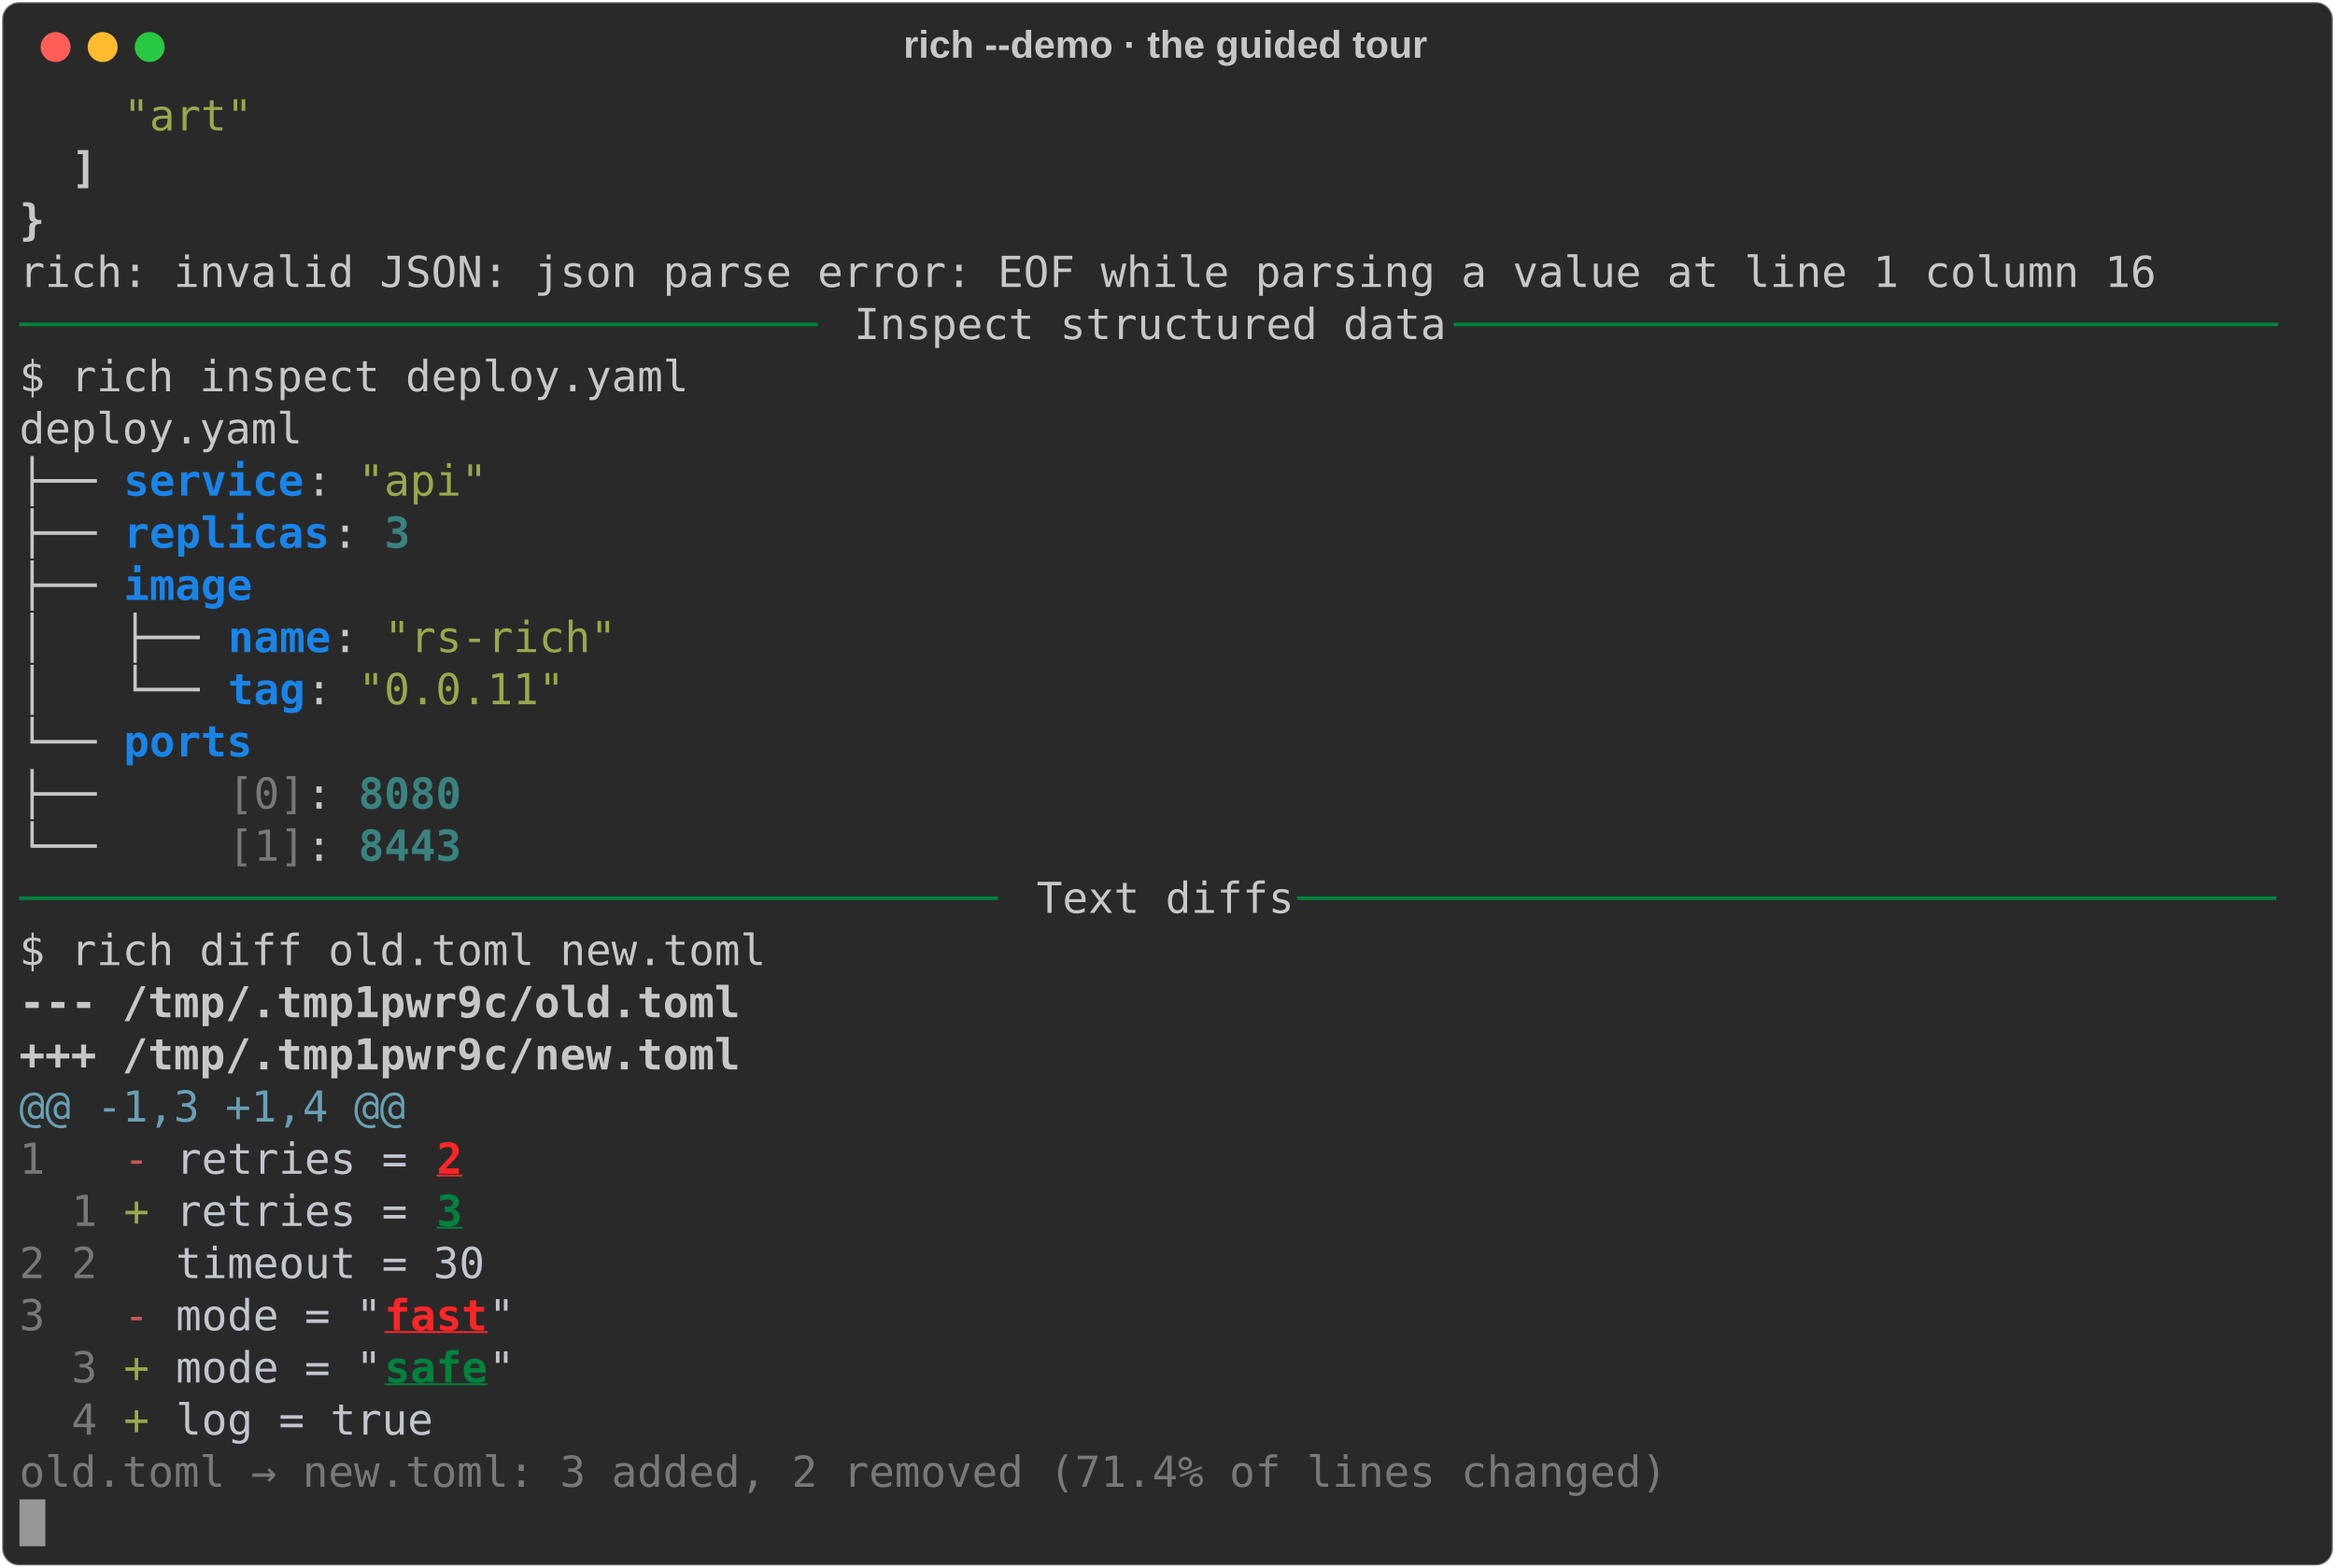
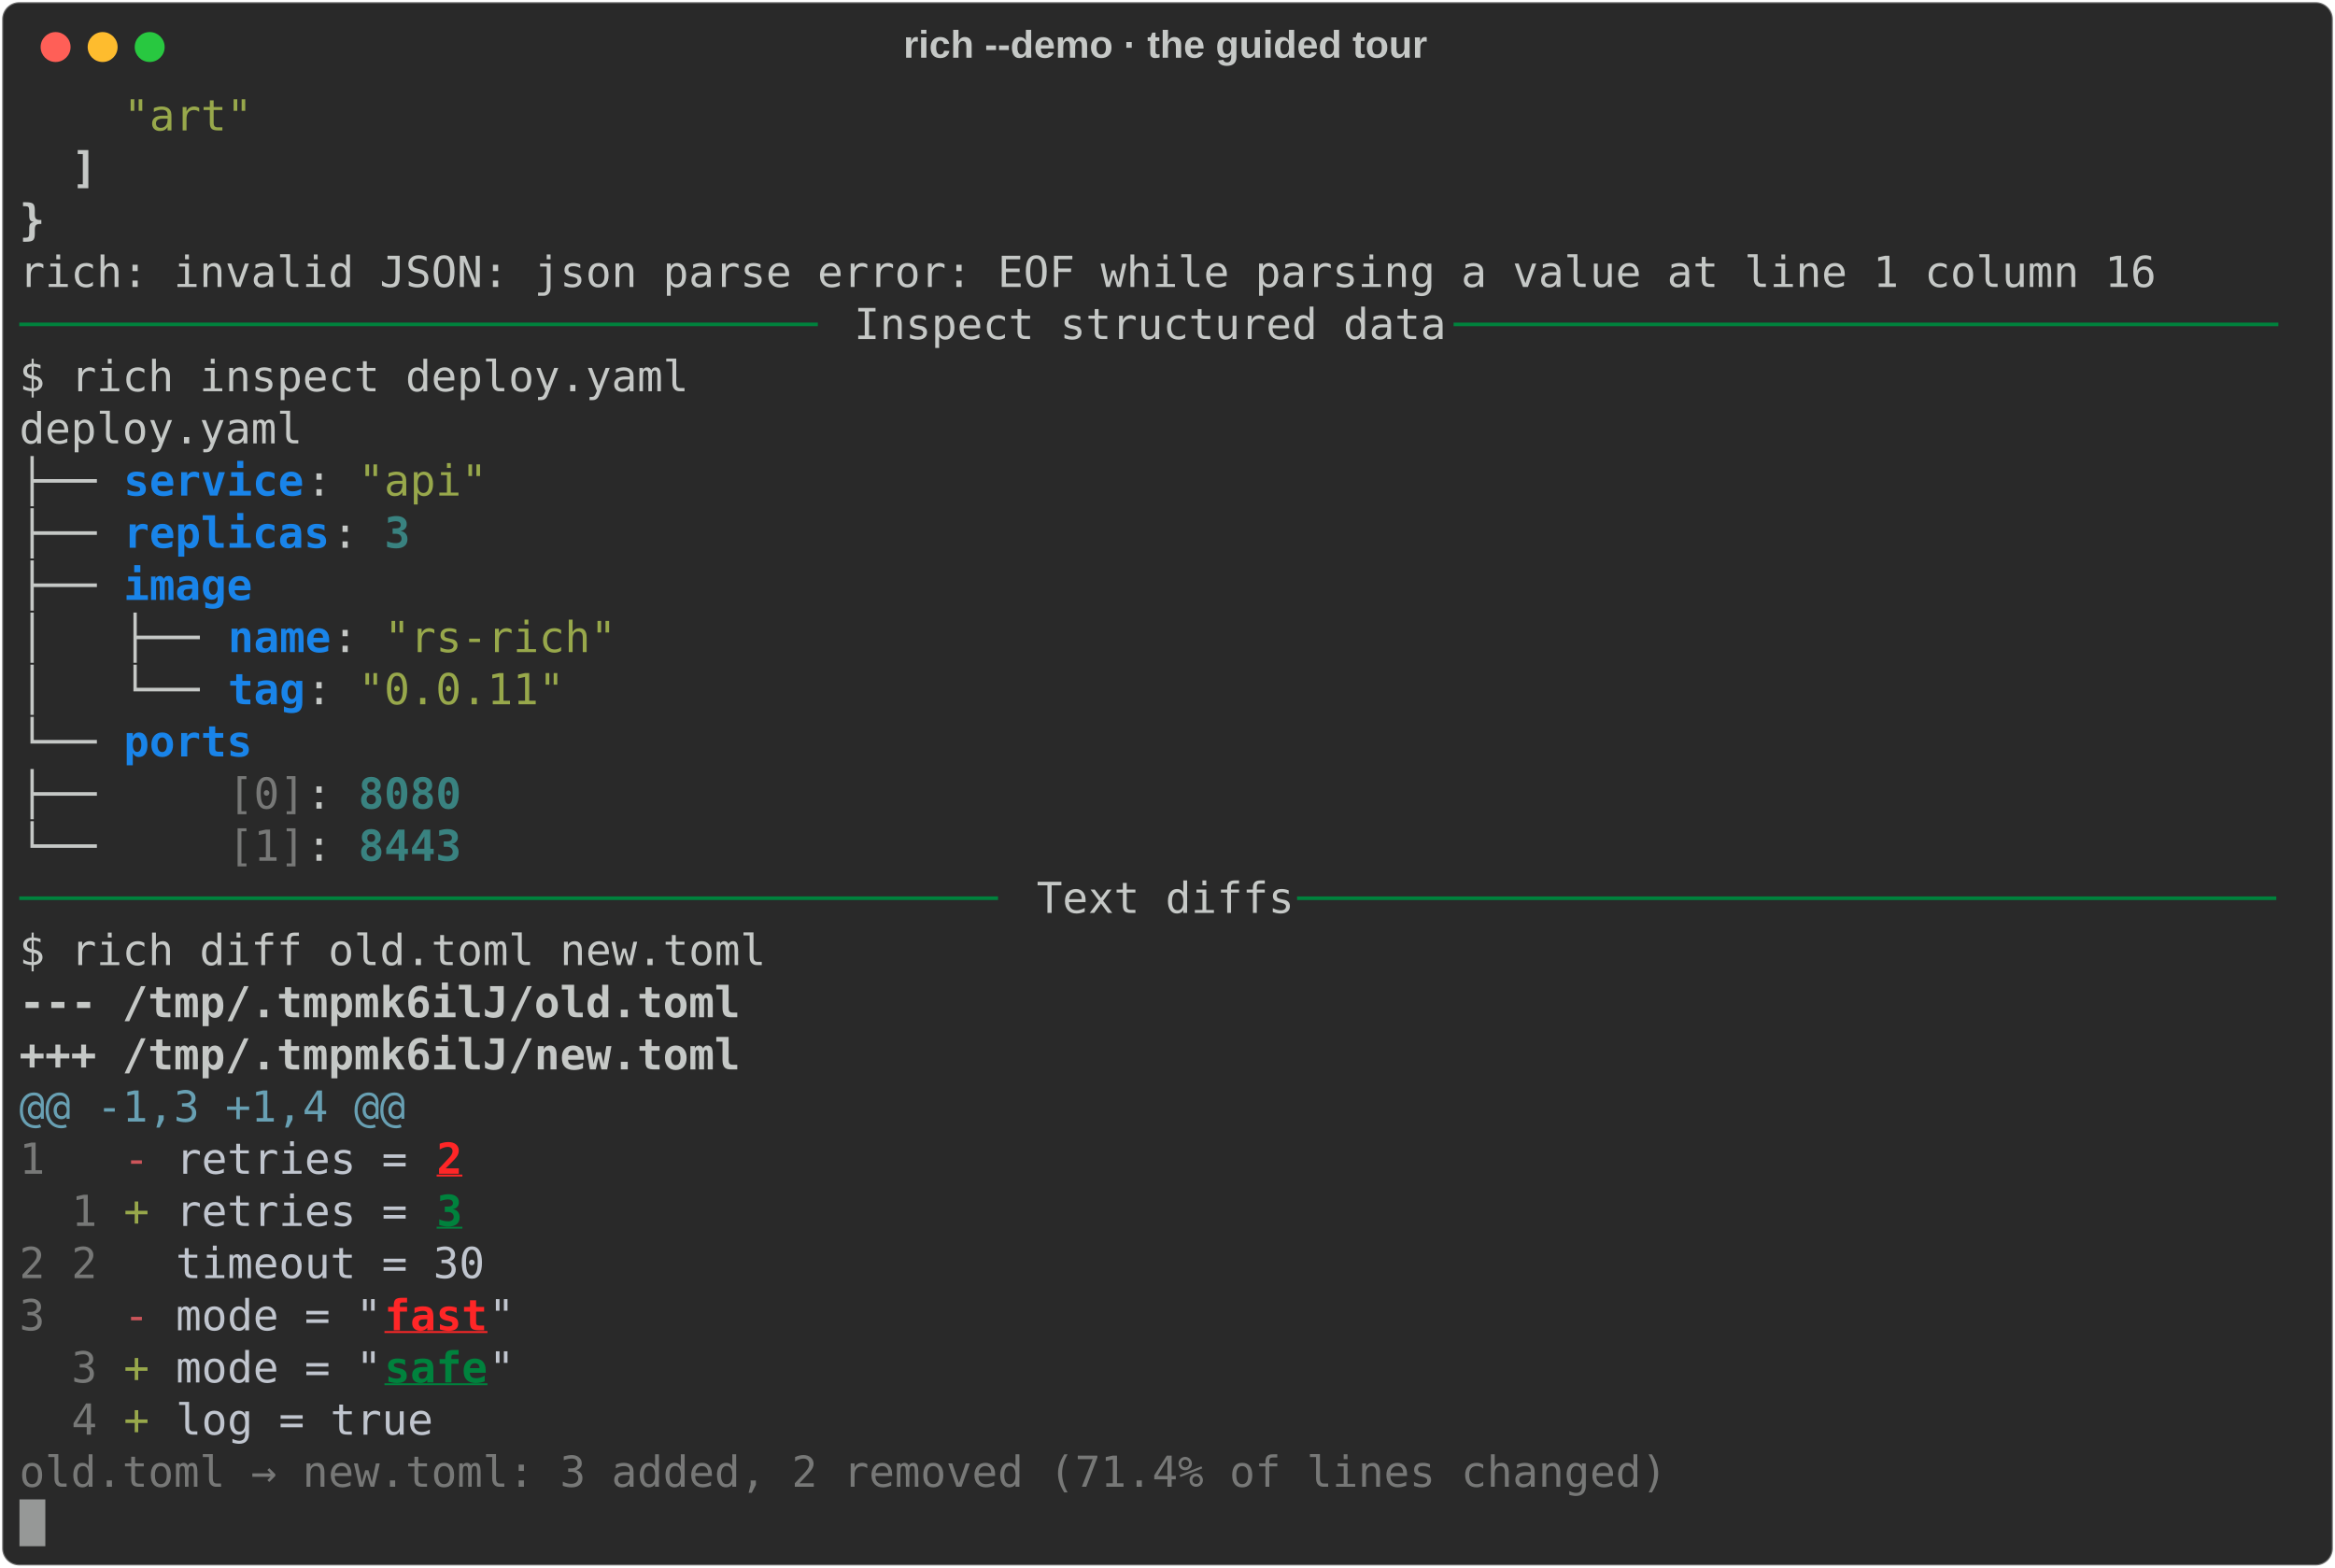
<svg xmlns="http://www.w3.org/2000/svg" class="rich-terminal" viewBox="0 0 1092 733.2">
  <style>

    @font-face {
        font-family: "Fira Code";
        src: local("FiraCode-Regular"),
                url("https://cdnjs.cloudflare.com/ajax/libs/firacode/6.2.0/woff2/FiraCode-Regular.woff2") format("woff2"),
                url("https://cdnjs.cloudflare.com/ajax/libs/firacode/6.2.0/woff/FiraCode-Regular.woff") format("woff");
        font-style: normal;
        font-weight: 400;
    }
    @font-face {
        font-family: "Fira Code";
        src: local("FiraCode-Bold"),
                url("https://cdnjs.cloudflare.com/ajax/libs/firacode/6.2.0/woff2/FiraCode-Bold.woff2") format("woff2"),
                url("https://cdnjs.cloudflare.com/ajax/libs/firacode/6.2.0/woff/FiraCode-Bold.woff") format("woff");
        font-style: bold;
        font-weight: 700;
    }

    .rich-record-matrix {
        font-family: Fira Code, monospace;
        font-size: 20px;
        line-height: 24.4px;
        font-variant-east-asian: full-width;
    }

    .rich-record-title {
        font-size: 18px;
        font-weight: bold;
        font-family: arial;
    }

    .rich-record-r1 { fill: #c5c8c6 }
.rich-record-r2 { fill: #98a84b }
.rich-record-r3 { fill: #c5c8c6;font-weight: bold }
.rich-record-r4 { fill: #00823d }
.rich-record-r5 { fill: #1984e9;font-weight: bold }
.rich-record-r6 { fill: #398280;font-weight: bold }
.rich-record-r7 { fill: #777877 }
.rich-record-r8 { fill: #68a0b3 }
.rich-record-r9 { fill: #cc555a }
.rich-record-r10 { fill: #c0c5ce }
.rich-record-r11 { fill: #ff2627;font-weight: bold;text-decoration: underline; }
.rich-record-r12 { fill: #00823d;font-weight: bold;text-decoration: underline; }
    </style>
  <defs>
    <clipPath id="rich-record-clip-terminal">
      <rect x="0" y="0" width="1072.6" height="682.2" />
    </clipPath>
    <clipPath id="rich-record-line-0">
      <rect x="0" y="1.5" width="1073.6" height="24.65" />
    </clipPath>
    <clipPath id="rich-record-line-1">
      <rect x="0" y="25.9" width="1073.6" height="24.65" />
    </clipPath>
    <clipPath id="rich-record-line-2">
      <rect x="0" y="50.3" width="1073.6" height="24.65" />
    </clipPath>
    <clipPath id="rich-record-line-3">
      <rect x="0" y="74.7" width="1073.6" height="24.65" />
    </clipPath>
    <clipPath id="rich-record-line-4">
      <rect x="0" y="99.1" width="1073.6" height="24.65" />
    </clipPath>
    <clipPath id="rich-record-line-5">
      <rect x="0" y="123.5" width="1073.6" height="24.65" />
    </clipPath>
    <clipPath id="rich-record-line-6">
      <rect x="0" y="147.9" width="1073.6" height="24.65" />
    </clipPath>
    <clipPath id="rich-record-line-7">
      <rect x="0" y="172.3" width="1073.6" height="24.65" />
    </clipPath>
    <clipPath id="rich-record-line-8">
      <rect x="0" y="196.7" width="1073.6" height="24.65" />
    </clipPath>
    <clipPath id="rich-record-line-9">
      <rect x="0" y="221.1" width="1073.6" height="24.65" />
    </clipPath>
    <clipPath id="rich-record-line-10">
      <rect x="0" y="245.5" width="1073.6" height="24.65" />
    </clipPath>
    <clipPath id="rich-record-line-11">
      <rect x="0" y="269.9" width="1073.6" height="24.65" />
    </clipPath>
    <clipPath id="rich-record-line-12">
      <rect x="0" y="294.3" width="1073.6" height="24.65" />
    </clipPath>
    <clipPath id="rich-record-line-13">
      <rect x="0" y="318.7" width="1073.6" height="24.65" />
    </clipPath>
    <clipPath id="rich-record-line-14">
      <rect x="0" y="343.1" width="1073.6" height="24.65" />
    </clipPath>
    <clipPath id="rich-record-line-15">
      <rect x="0" y="367.5" width="1073.6" height="24.65" />
    </clipPath>
    <clipPath id="rich-record-line-16">
      <rect x="0" y="391.9" width="1073.6" height="24.65" />
    </clipPath>
    <clipPath id="rich-record-line-17">
      <rect x="0" y="416.3" width="1073.6" height="24.65" />
    </clipPath>
    <clipPath id="rich-record-line-18">
      <rect x="0" y="440.7" width="1073.6" height="24.65" />
    </clipPath>
    <clipPath id="rich-record-line-19">
      <rect x="0" y="465.1" width="1073.6" height="24.65" />
    </clipPath>
    <clipPath id="rich-record-line-20">
      <rect x="0" y="489.5" width="1073.6" height="24.65" />
    </clipPath>
    <clipPath id="rich-record-line-21">
      <rect x="0" y="513.9" width="1073.6" height="24.65" />
    </clipPath>
    <clipPath id="rich-record-line-22">
      <rect x="0" y="538.3" width="1073.6" height="24.65" />
    </clipPath>
    <clipPath id="rich-record-line-23">
      <rect x="0" y="562.7" width="1073.6" height="24.65" />
    </clipPath>
    <clipPath id="rich-record-line-24">
      <rect x="0" y="587.1" width="1073.6" height="24.65" />
    </clipPath>
    <clipPath id="rich-record-line-25">
      <rect x="0" y="611.5" width="1073.6" height="24.65" />
    </clipPath>
    <clipPath id="rich-record-line-26">
      <rect x="0" y="635.9" width="1073.6" height="24.65" />
    </clipPath>
  </defs>
  <rect fill="#292929" stroke="rgba(255,255,255,0.35)" stroke-width="1" x="1" y="1" width="1090" height="731.2" rx="8" />
  <text class="rich-record-title" fill="#c5c8c6" text-anchor="middle" x="545" y="27">rich --demo · the guided tour</text>
  <g transform="translate(26,22)">
    <circle cx="0" cy="0" r="7" fill="#ff5f57" />
    <circle cx="22" cy="0" r="7" fill="#febc2e" />
    <circle cx="44" cy="0" r="7" fill="#28c840" />
  </g>
  <g transform="translate(9, 41)" clip-path="url(#rich-record-clip-terminal)">
    <g class="rich-record-matrix">
      <text class="rich-record-r2" x="48.8" y="20" textLength="61" clip-path="url(#rich-record-line-0)">"art"</text>
      <text class="rich-record-r1" x="1073.6" y="20" textLength="12.2" clip-path="url(#rich-record-line-0)">
</text>
      <text class="rich-record-r3" x="24.4" y="44.4" textLength="12.2" clip-path="url(#rich-record-line-1)">]</text>
      <text class="rich-record-r1" x="1073.6" y="44.4" textLength="12.2" clip-path="url(#rich-record-line-1)">
</text>
      <text class="rich-record-r3" x="0" y="68.8" textLength="12.2" clip-path="url(#rich-record-line-2)">}</text>
      <text class="rich-record-r1" x="1073.6" y="68.8" textLength="12.2" clip-path="url(#rich-record-line-2)">
</text>
      <text class="rich-record-r1" x="0" y="93.2" textLength="1073.6" clip-path="url(#rich-record-line-3)">rich: invalid JSON: json parse error: EOF while parsing a value at line 1 column 16     </text>
      <text class="rich-record-r1" x="1073.6" y="93.2" textLength="12.2" clip-path="url(#rich-record-line-3)">
</text>
      <text class="rich-record-r4" x="0" y="117.6" textLength="390.4" clip-path="url(#rich-record-line-4)">─────────────────────────────── </text>
      <text class="rich-record-r1" x="390.4" y="117.6" textLength="280.6" clip-path="url(#rich-record-line-4)">Inspect structured data</text>
      <text class="rich-record-r4" x="671" y="117.6" textLength="402.6" clip-path="url(#rich-record-line-4)"> ────────────────────────────────</text>
      <text class="rich-record-r1" x="1073.6" y="117.6" textLength="12.2" clip-path="url(#rich-record-line-4)">
</text>
      <text class="rich-record-r1" x="0" y="142" textLength="1073.6" clip-path="url(#rich-record-line-5)">$ rich inspect deploy.yaml                                                              </text>
      <text class="rich-record-r1" x="1073.6" y="142" textLength="12.2" clip-path="url(#rich-record-line-5)">
</text>
      <text class="rich-record-r1" x="0" y="166.4" textLength="1073.6" clip-path="url(#rich-record-line-6)">deploy.yaml                                                                             </text>
      <text class="rich-record-r1" x="1073.6" y="166.4" textLength="12.2" clip-path="url(#rich-record-line-6)">
</text>
      <text class="rich-record-r1" x="0" y="190.8" textLength="48.8" clip-path="url(#rich-record-line-7)">├── </text>
      <text class="rich-record-r5" x="48.8" y="190.8" textLength="85.4" clip-path="url(#rich-record-line-7)">service</text>
      <text class="rich-record-r1" x="134.2" y="190.8" textLength="24.4" clip-path="url(#rich-record-line-7)">: </text>
      <text class="rich-record-r2" x="158.6" y="190.8" textLength="61" clip-path="url(#rich-record-line-7)">"api"</text>
      <text class="rich-record-r1" x="1073.6" y="190.8" textLength="12.2" clip-path="url(#rich-record-line-7)">
</text>
      <text class="rich-record-r1" x="0" y="215.2" textLength="48.8" clip-path="url(#rich-record-line-8)">├── </text>
      <text class="rich-record-r5" x="48.8" y="215.2" textLength="97.6" clip-path="url(#rich-record-line-8)">replicas</text>
      <text class="rich-record-r1" x="146.4" y="215.2" textLength="24.4" clip-path="url(#rich-record-line-8)">: </text>
      <text class="rich-record-r6" x="170.8" y="215.2" textLength="12.2" clip-path="url(#rich-record-line-8)">3</text>
      <text class="rich-record-r1" x="1073.6" y="215.2" textLength="12.2" clip-path="url(#rich-record-line-8)">
</text>
      <text class="rich-record-r1" x="0" y="239.6" textLength="48.8" clip-path="url(#rich-record-line-9)">├── </text>
      <text class="rich-record-r5" x="48.8" y="239.6" textLength="61" clip-path="url(#rich-record-line-9)">image</text>
      <text class="rich-record-r1" x="1073.6" y="239.6" textLength="12.2" clip-path="url(#rich-record-line-9)">
</text>
      <text class="rich-record-r1" x="0" y="264" textLength="97.6" clip-path="url(#rich-record-line-10)">│   ├── </text>
      <text class="rich-record-r5" x="97.6" y="264" textLength="48.8" clip-path="url(#rich-record-line-10)">name</text>
      <text class="rich-record-r1" x="146.4" y="264" textLength="24.4" clip-path="url(#rich-record-line-10)">: </text>
      <text class="rich-record-r2" x="170.8" y="264" textLength="109.8" clip-path="url(#rich-record-line-10)">"rs-rich"</text>
      <text class="rich-record-r1" x="1073.6" y="264" textLength="12.2" clip-path="url(#rich-record-line-10)">
</text>
      <text class="rich-record-r1" x="0" y="288.4" textLength="97.6" clip-path="url(#rich-record-line-11)">│   └── </text>
      <text class="rich-record-r5" x="97.6" y="288.4" textLength="36.6" clip-path="url(#rich-record-line-11)">tag</text>
      <text class="rich-record-r1" x="134.2" y="288.4" textLength="24.4" clip-path="url(#rich-record-line-11)">: </text>
      <text class="rich-record-r2" x="158.6" y="288.4" textLength="97.6" clip-path="url(#rich-record-line-11)">"0.0.11"</text>
      <text class="rich-record-r1" x="1073.6" y="288.4" textLength="12.2" clip-path="url(#rich-record-line-11)">
</text>
      <text class="rich-record-r1" x="0" y="312.8" textLength="48.8" clip-path="url(#rich-record-line-12)">└── </text>
      <text class="rich-record-r5" x="48.8" y="312.8" textLength="61" clip-path="url(#rich-record-line-12)">ports</text>
      <text class="rich-record-r1" x="1073.6" y="312.8" textLength="12.2" clip-path="url(#rich-record-line-12)">
</text>
      <text class="rich-record-r1" x="0" y="337.2" textLength="97.6" clip-path="url(#rich-record-line-13)">    ├── </text>
      <text class="rich-record-r7" x="97.6" y="337.2" textLength="36.6" clip-path="url(#rich-record-line-13)">[0]</text>
      <text class="rich-record-r1" x="134.2" y="337.2" textLength="24.4" clip-path="url(#rich-record-line-13)">: </text>
      <text class="rich-record-r6" x="158.6" y="337.2" textLength="48.8" clip-path="url(#rich-record-line-13)">8080</text>
      <text class="rich-record-r1" x="1073.6" y="337.2" textLength="12.2" clip-path="url(#rich-record-line-13)">
</text>
      <text class="rich-record-r1" x="0" y="361.6" textLength="97.6" clip-path="url(#rich-record-line-14)">    └── </text>
      <text class="rich-record-r7" x="97.6" y="361.6" textLength="36.6" clip-path="url(#rich-record-line-14)">[1]</text>
      <text class="rich-record-r1" x="134.2" y="361.6" textLength="24.4" clip-path="url(#rich-record-line-14)">: </text>
      <text class="rich-record-r6" x="158.6" y="361.6" textLength="48.8" clip-path="url(#rich-record-line-14)">8443</text>
      <text class="rich-record-r1" x="1073.6" y="361.6" textLength="12.2" clip-path="url(#rich-record-line-14)">
</text>
      <text class="rich-record-r4" x="0" y="386" textLength="475.8" clip-path="url(#rich-record-line-15)">────────────────────────────────────── </text>
      <text class="rich-record-r1" x="475.8" y="386" textLength="122" clip-path="url(#rich-record-line-15)">Text diffs</text>
      <text class="rich-record-r4" x="597.8" y="386" textLength="475.8" clip-path="url(#rich-record-line-15)"> ──────────────────────────────────────</text>
      <text class="rich-record-r1" x="1073.6" y="386" textLength="12.2" clip-path="url(#rich-record-line-15)">
</text>
      <text class="rich-record-r1" x="0" y="410.4" textLength="1073.6" clip-path="url(#rich-record-line-16)">$ rich diff old.toml new.toml                                                           </text>
      <text class="rich-record-r1" x="1073.6" y="410.4" textLength="12.2" clip-path="url(#rich-record-line-16)">
</text>
-       <text class="rich-record-r3" x="0" y="434.8" textLength="341.6" clip-path="url(#rich-record-line-17)">--- /tmp/.tmp1pwr9c/old.toml</text>
+       <text class="rich-record-r3" x="0" y="434.8" textLength="341.6" clip-path="url(#rich-record-line-17)">--- /tmp/.tmpmk6ilJ/old.toml</text>
      <text class="rich-record-r1" x="1073.6" y="434.8" textLength="12.2" clip-path="url(#rich-record-line-17)">
</text>
-       <text class="rich-record-r3" x="0" y="459.2" textLength="341.6" clip-path="url(#rich-record-line-18)">+++ /tmp/.tmp1pwr9c/new.toml</text>
+       <text class="rich-record-r3" x="0" y="459.2" textLength="341.6" clip-path="url(#rich-record-line-18)">+++ /tmp/.tmpmk6ilJ/new.toml</text>
      <text class="rich-record-r1" x="1073.6" y="459.2" textLength="12.2" clip-path="url(#rich-record-line-18)">
</text>
      <text class="rich-record-r8" x="0" y="483.6" textLength="183" clip-path="url(#rich-record-line-19)">@@ -1,3 +1,4 @@</text>
      <text class="rich-record-r1" x="1073.6" y="483.6" textLength="12.2" clip-path="url(#rich-record-line-19)">
</text>
      <text class="rich-record-r7" x="0" y="508" textLength="12.2" clip-path="url(#rich-record-line-20)">1</text>
      <text class="rich-record-r9" x="48.8" y="508" textLength="12.2" clip-path="url(#rich-record-line-20)">-</text>
      <text class="rich-record-r10" x="73.2" y="508" textLength="122" clip-path="url(#rich-record-line-20)">retries = </text>
      <text class="rich-record-r11" x="195.2" y="508" textLength="12.2" clip-path="url(#rich-record-line-20)">2</text>
      <text class="rich-record-r1" x="1073.6" y="508" textLength="12.2" clip-path="url(#rich-record-line-20)">
</text>
      <text class="rich-record-r7" x="24.4" y="532.4" textLength="12.2" clip-path="url(#rich-record-line-21)">1</text>
      <text class="rich-record-r2" x="48.8" y="532.4" textLength="12.2" clip-path="url(#rich-record-line-21)">+</text>
      <text class="rich-record-r10" x="73.2" y="532.4" textLength="122" clip-path="url(#rich-record-line-21)">retries = </text>
      <text class="rich-record-r12" x="195.2" y="532.4" textLength="12.2" clip-path="url(#rich-record-line-21)">3</text>
      <text class="rich-record-r1" x="1073.6" y="532.4" textLength="12.2" clip-path="url(#rich-record-line-21)">
</text>
      <text class="rich-record-r7" x="0" y="556.8" textLength="12.2" clip-path="url(#rich-record-line-22)">2</text>
      <text class="rich-record-r7" x="24.4" y="556.8" textLength="12.2" clip-path="url(#rich-record-line-22)">2</text>
      <text class="rich-record-r10" x="73.2" y="556.8" textLength="146.4" clip-path="url(#rich-record-line-22)">timeout = 30</text>
      <text class="rich-record-r1" x="1073.6" y="556.8" textLength="12.2" clip-path="url(#rich-record-line-22)">
</text>
      <text class="rich-record-r7" x="0" y="581.2" textLength="12.2" clip-path="url(#rich-record-line-23)">3</text>
      <text class="rich-record-r9" x="48.8" y="581.2" textLength="12.2" clip-path="url(#rich-record-line-23)">-</text>
      <text class="rich-record-r10" x="73.2" y="581.2" textLength="97.6" clip-path="url(#rich-record-line-23)">mode = "</text>
      <text class="rich-record-r11" x="170.8" y="581.2" textLength="48.8" clip-path="url(#rich-record-line-23)">fast</text>
      <text class="rich-record-r10" x="219.6" y="581.2" textLength="12.2" clip-path="url(#rich-record-line-23)">"</text>
      <text class="rich-record-r1" x="1073.6" y="581.2" textLength="12.2" clip-path="url(#rich-record-line-23)">
</text>
      <text class="rich-record-r7" x="24.4" y="605.6" textLength="12.2" clip-path="url(#rich-record-line-24)">3</text>
      <text class="rich-record-r2" x="48.8" y="605.6" textLength="12.2" clip-path="url(#rich-record-line-24)">+</text>
      <text class="rich-record-r10" x="73.2" y="605.6" textLength="97.6" clip-path="url(#rich-record-line-24)">mode = "</text>
      <text class="rich-record-r12" x="170.8" y="605.6" textLength="48.8" clip-path="url(#rich-record-line-24)">safe</text>
      <text class="rich-record-r10" x="219.6" y="605.6" textLength="12.2" clip-path="url(#rich-record-line-24)">"</text>
      <text class="rich-record-r1" x="1073.6" y="605.6" textLength="12.2" clip-path="url(#rich-record-line-24)">
</text>
      <text class="rich-record-r7" x="24.4" y="630" textLength="12.2" clip-path="url(#rich-record-line-25)">4</text>
      <text class="rich-record-r2" x="48.8" y="630" textLength="12.2" clip-path="url(#rich-record-line-25)">+</text>
      <text class="rich-record-r10" x="73.2" y="630" textLength="122" clip-path="url(#rich-record-line-25)">log = true</text>
      <text class="rich-record-r1" x="1073.6" y="630" textLength="12.2" clip-path="url(#rich-record-line-25)">
</text>
      <text class="rich-record-r7" x="0" y="654.4" textLength="780.8" clip-path="url(#rich-record-line-26)">old.toml → new.toml: 3 added, 2 removed (71.4% of lines changed)</text>
      <text class="rich-record-r1" x="1073.6" y="654.4" textLength="12.2" clip-path="url(#rich-record-line-26)">
</text>
      <rect x="0" y="660.3" width="12.2" height="24.65" fill="#c5c8c6" opacity="0.7" />
    </g>
  </g>
</svg>
